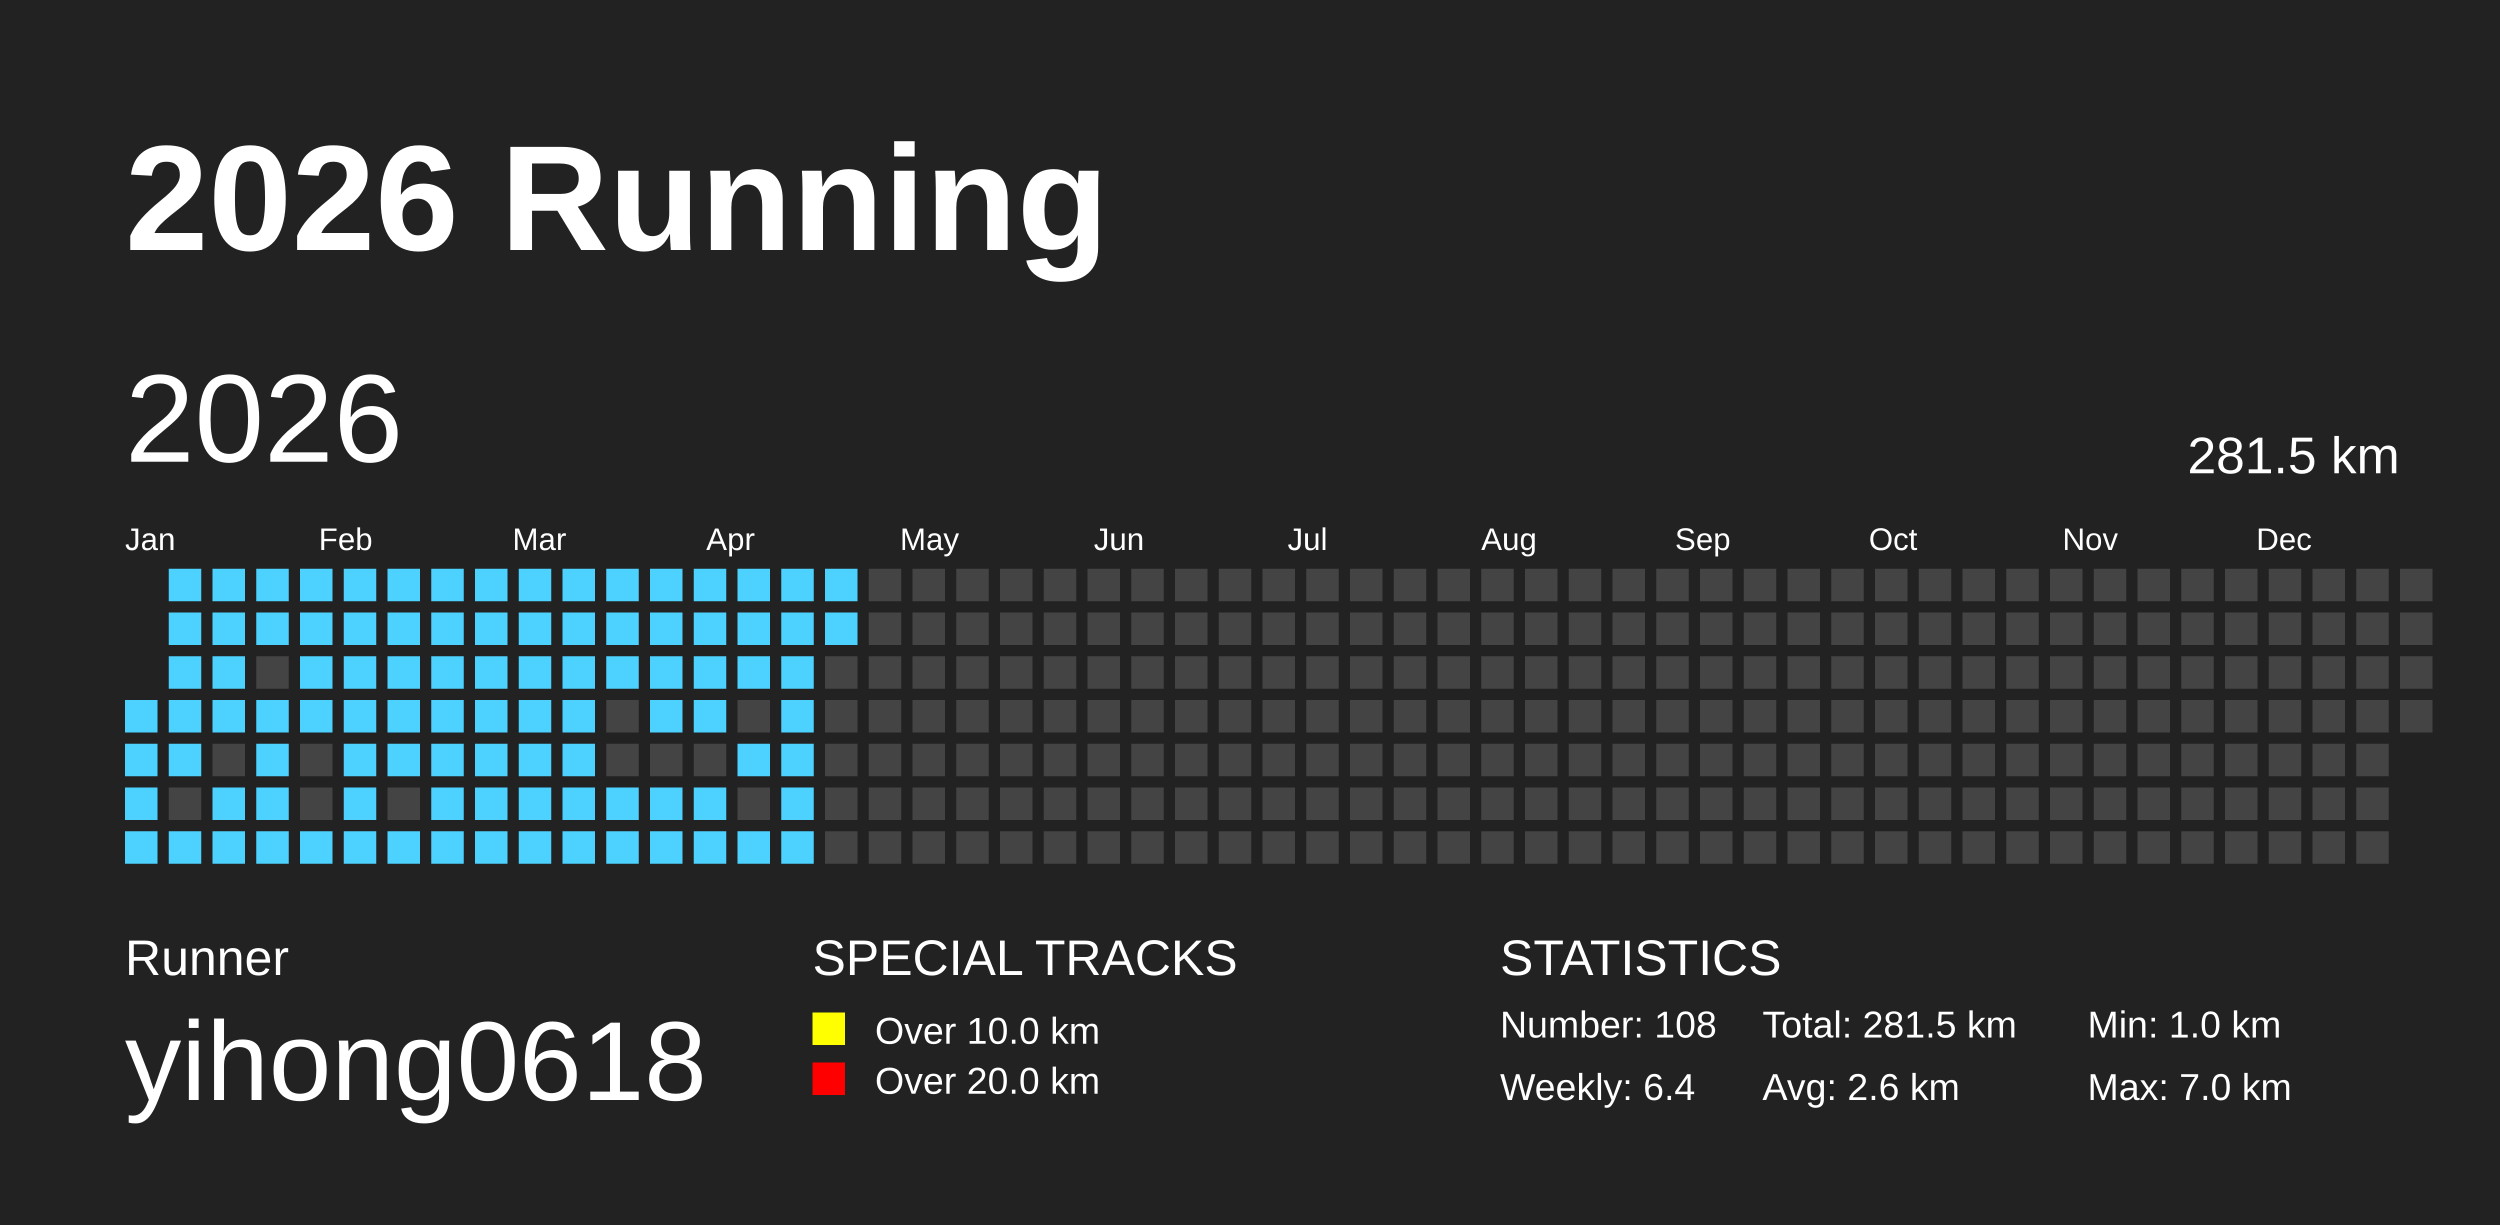
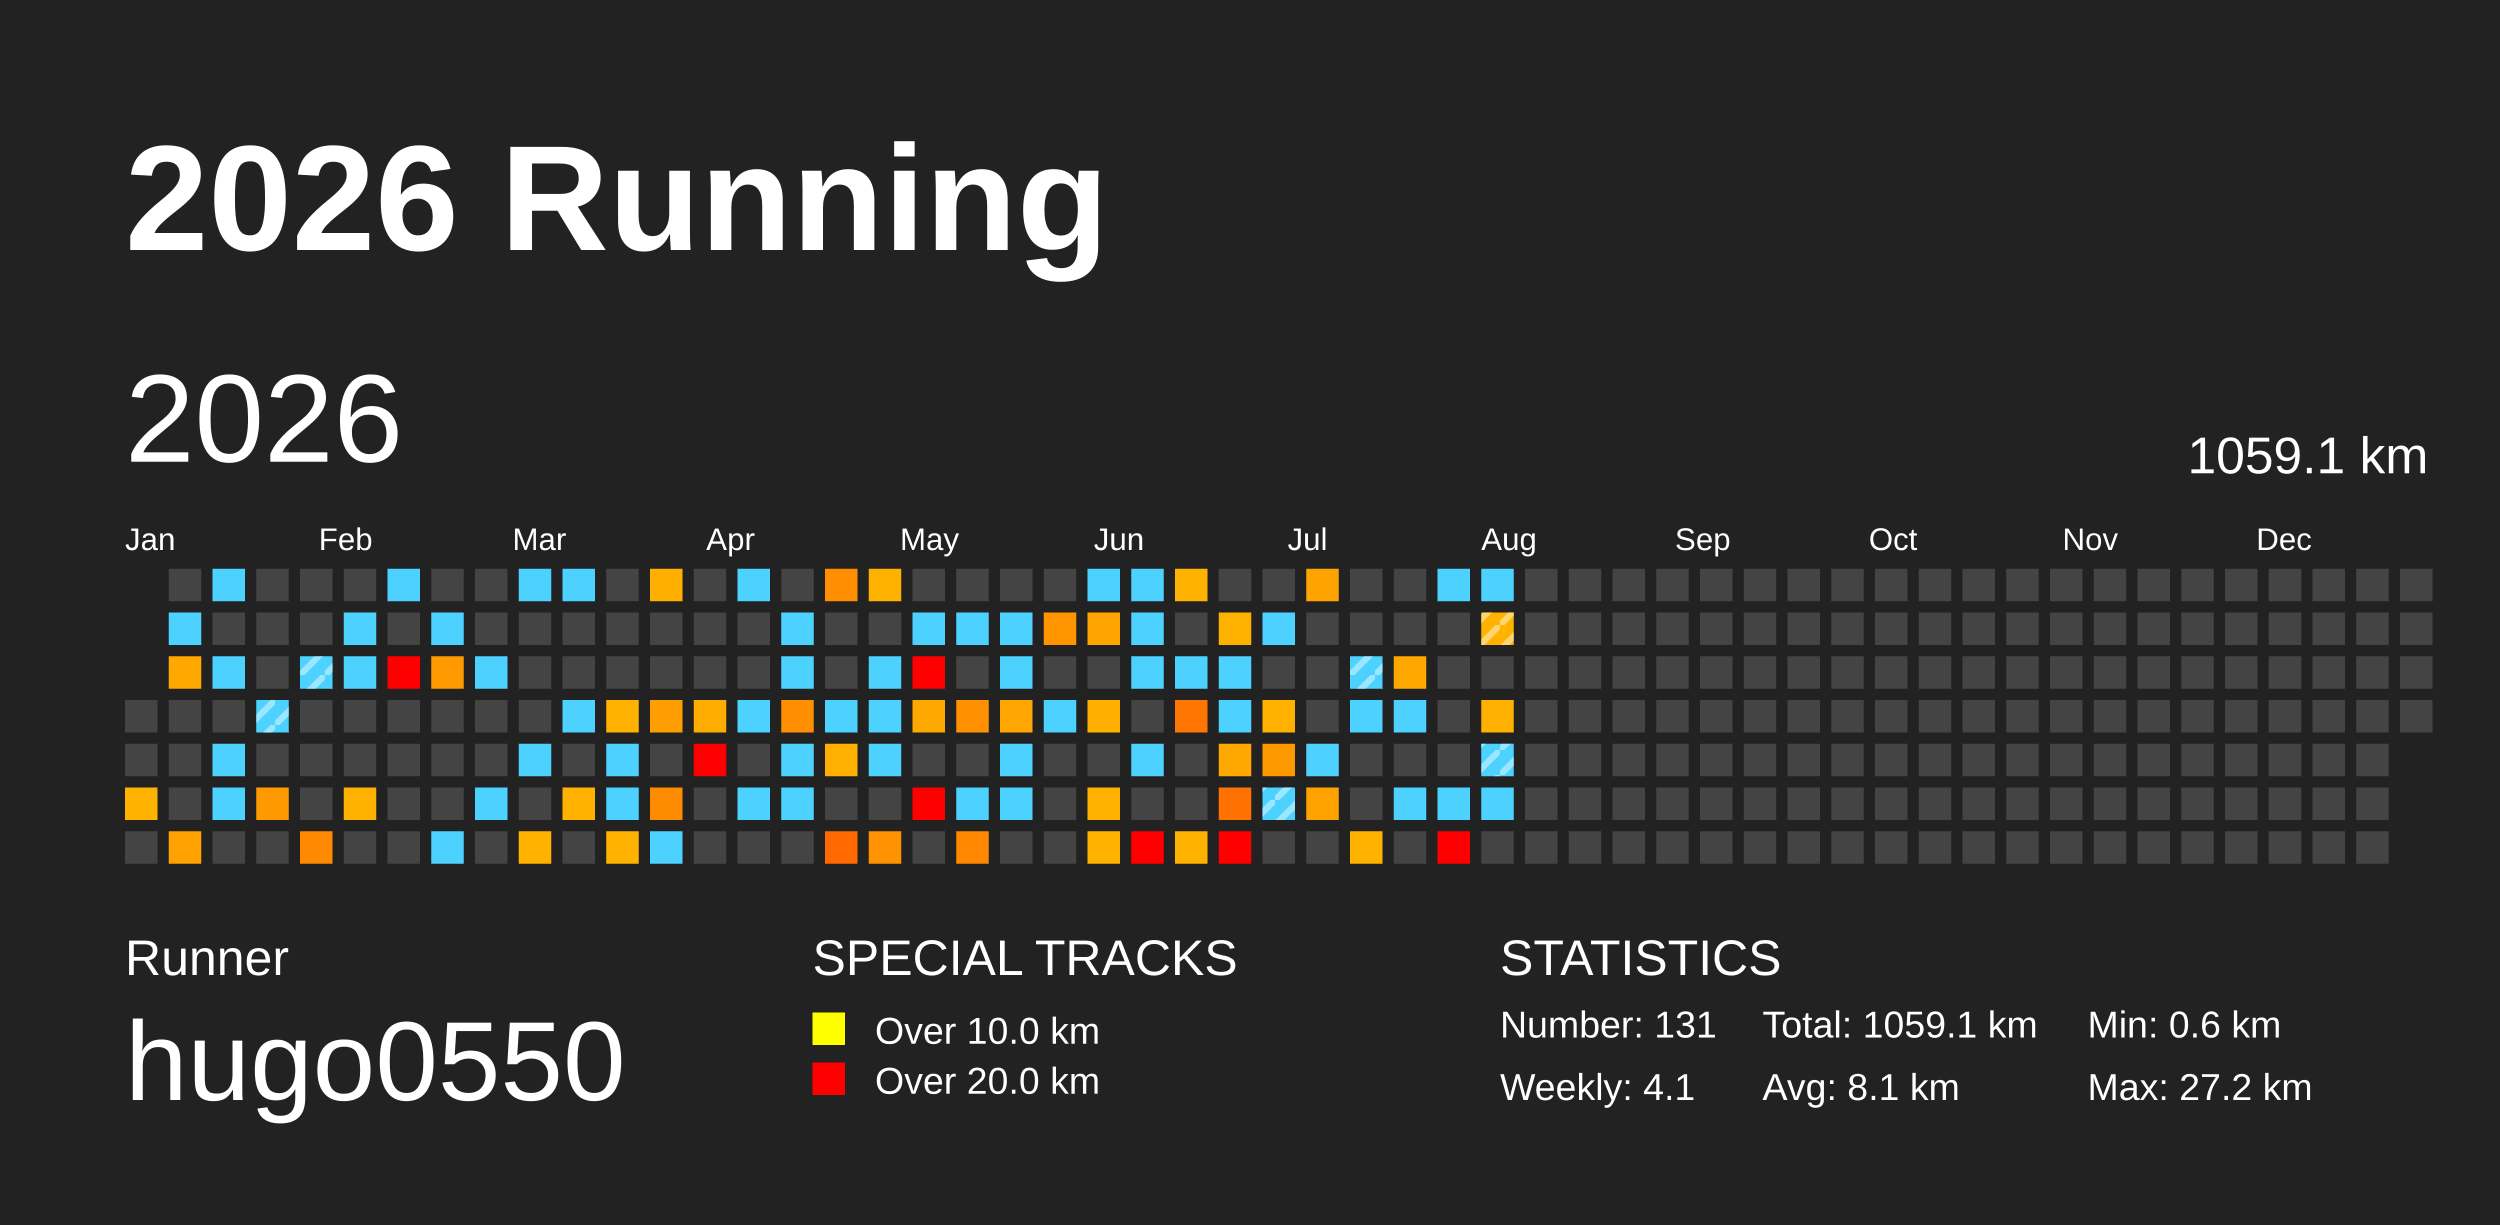
<svg xmlns="http://www.w3.org/2000/svg" baseProfile="full" height="98mm" version="1.1" viewBox="0,0,200,98" width="200mm">
-   <defs />
+   <defs>
+     <pattern height="2" id="indoor-stripe" patternUnits="userSpaceOnUse" width="2">
+       <line stroke="white" stroke-opacity="0.45" stroke-width="0.5" x1="0" x2="2" y1="2" y2="0" />
+     </pattern>
+   </defs>
  <rect fill="#222222" height="98" width="200" x="0" y="0" />
  <text fill="#FFFFFF" style="font-size:12px; font-family:Arial; font-weight:bold;" x="10" y="20">2026 Running</text>
  <text fill="#FFFFFF" style="font-size:4px; font-family:Arial" x="10" y="78">Runner</text>
-   <text fill="#FFFFFF" style="font-size:9px; font-family:Arial" x="10" y="88">yihong0618</text>
+   <text fill="#FFFFFF" style="font-size:9px; font-family:Arial" x="10" y="88">hugo0550</text>
  <text fill="#FFFFFF" style="font-size:4px; font-family:Arial" x="65" y="78">SPECIAL TRACKS</text>
  <rect fill="yellow" height="2.6" width="2.6" x="65" y="81" />
  <text fill="#FFFFFF" style="font-size:3px; font-family:Arial" x="70" y="83.5">Over 10.0 km</text>
  <rect fill="red" height="2.6" width="2.6" x="65" y="85" />
  <text fill="#FFFFFF" style="font-size:3px; font-family:Arial" x="70" y="87.5">Over 20.0 km</text>
  <text fill="#FFFFFF" style="font-size:4px; font-family:Arial" x="120" y="78">STATISTICS</text>
-   <text fill="#FFFFFF" style="font-size:3px; font-family:Arial" x="120" y="83">Number: 108</text>
-   <text fill="#FFFFFF" style="font-size:3px; font-family:Arial" x="120" y="88">Weekly: 6.4</text>
-   <text fill="#FFFFFF" style="font-size:3px; font-family:Arial" x="141" y="83">Total: 281.5 km</text>
-   <text fill="#FFFFFF" style="font-size:3px; font-family:Arial" x="141" y="88">Avg: 2.6 km</text>
-   <text fill="#FFFFFF" style="font-size:3px; font-family:Arial" x="167" y="83">Min: 1.0 km</text>
-   <text fill="#FFFFFF" style="font-size:3px; font-family:Arial" x="167" y="88">Max: 7.0 km</text>
+   <text fill="#FFFFFF" style="font-size:3px; font-family:Arial" x="120" y="83">Number: 131</text>
+   <text fill="#FFFFFF" style="font-size:3px; font-family:Arial" x="120" y="88">Weekly: 4.1</text>
+   <text fill="#FFFFFF" style="font-size:3px; font-family:Arial" x="141" y="83">Total: 1059.1 km</text>
+   <text fill="#FFFFFF" style="font-size:3px; font-family:Arial" x="141" y="88">Avg: 8.1 km</text>
+   <text fill="#FFFFFF" style="font-size:3px; font-family:Arial" x="167" y="83">Min: 0.6 km</text>
+   <text fill="#FFFFFF" style="font-size:3px; font-family:Arial" x="167" y="88">Max: 27.2 km</text>
  <text dominant-baseline="hanging" fill="#FFFFFF" style="font-size:10.0px; font-family:Arial;" x="10" y="30">2026</text>
-   <text dominant-baseline="hanging" fill="#FFFFFF" style="font-size:4.125px; font-family:Arial;" x="175" y="35">281.5 km</text>
+   <text dominant-baseline="hanging" fill="#FFFFFF" style="font-size:4.125px; font-family:Arial;" x="175" y="35">1059.1 km</text>
  <text fill="#FFFFFF" style="font-size:2.5px; font-family:Arial" x="10.0" y="44">Jan</text>
  <text fill="#FFFFFF" style="font-size:2.5px; font-family:Arial" x="25.5" y="44">Feb</text>
  <text fill="#FFFFFF" style="font-size:2.5px; font-family:Arial" x="41.0" y="44">Mar</text>
  <text fill="#FFFFFF" style="font-size:2.5px; font-family:Arial" x="56.5" y="44">Apr</text>
  <text fill="#FFFFFF" style="font-size:2.5px; font-family:Arial" x="72.0" y="44">May</text>
  <text fill="#FFFFFF" style="font-size:2.5px; font-family:Arial" x="87.5" y="44">Jun</text>
  <text fill="#FFFFFF" style="font-size:2.5px; font-family:Arial" x="103.0" y="44">Jul</text>
  <text fill="#FFFFFF" style="font-size:2.5px; font-family:Arial" x="118.5" y="44">Aug</text>
  <text fill="#FFFFFF" style="font-size:2.5px; font-family:Arial" x="134.0" y="44">Sep</text>
  <text fill="#FFFFFF" style="font-size:2.5px; font-family:Arial" x="149.5" y="44">Oct</text>
  <text fill="#FFFFFF" style="font-size:2.5px; font-family:Arial" x="165.0" y="44">Nov</text>
  <text fill="#FFFFFF" style="font-size:2.5px; font-family:Arial" x="180.5" y="44">Dec</text>
-   <rect fill="#4DD2FF" height="2.6" width="2.6" x="10.0" y="56.0" />
-   <rect fill="#4DD2FF" height="2.6" width="2.6" x="10.0" y="59.5" />
-   <rect fill="#4DD2FF" height="2.6" width="2.6" x="10.0" y="63.0" />
-   <rect fill="#4DD2FF" height="2.6" width="2.6" x="10.0" y="66.5" />
-   <rect fill="#4DD2FF" height="2.6" width="2.6" x="13.5" y="45.5" />
-   <rect fill="#4DD2FF" height="2.6" width="2.6" x="13.5" y="49.0" />
-   <rect fill="#4DD2FF" height="2.6" width="2.6" x="13.5" y="52.5" />
-   <rect fill="#4DD2FF" height="2.6" width="2.6" x="13.5" y="56.0" />
-   <rect fill="#4DD2FF" height="2.6" width="2.6" x="13.5" y="59.5" />
+   <rect fill="#444444" height="2.6" width="2.6" x="10.0" y="56.0" />
+   <rect fill="#444444" height="2.6" width="2.6" x="10.0" y="59.5" />
+   <rect fill="#ffb300" height="2.6" width="2.6" x="10.0" y="63.0" />
+   <rect fill="#444444" height="2.6" width="2.6" x="10.0" y="66.5" />
+   <rect fill="#444444" height="2.6" width="2.6" x="13.5" y="45.5" />
+   <rect fill="#4dd2ff" height="2.6" width="2.6" x="13.5" y="49.0" />
+   <rect fill="#ffa800" height="2.6" width="2.6" x="13.5" y="52.5" />
+   <rect fill="#444444" height="2.6" width="2.6" x="13.5" y="56.0" />
+   <rect fill="#444444" height="2.6" width="2.6" x="13.5" y="59.5" />
  <rect fill="#444444" height="2.6" width="2.6" x="13.5" y="63.0" />
-   <rect fill="#4DD2FF" height="2.6" width="2.6" x="13.5" y="66.5" />
-   <rect fill="#4DD2FF" height="2.6" width="2.6" x="17.0" y="45.5" />
-   <rect fill="#4DD2FF" height="2.6" width="2.6" x="17.0" y="49.0" />
-   <rect fill="#4DD2FF" height="2.6" width="2.6" x="17.0" y="52.5" />
-   <rect fill="#4DD2FF" height="2.6" width="2.6" x="17.0" y="56.0" />
-   <rect fill="#444444" height="2.6" width="2.6" x="17.0" y="59.5" />
-   <rect fill="#4DD2FF" height="2.6" width="2.6" x="17.0" y="63.0" />
-   <rect fill="#4DD2FF" height="2.6" width="2.6" x="17.0" y="66.5" />
-   <rect fill="#4DD2FF" height="2.6" width="2.6" x="20.5" y="45.5" />
-   <rect fill="#4DD2FF" height="2.6" width="2.6" x="20.5" y="49.0" />
+   <rect fill="#ffa100" height="2.6" width="2.6" x="13.5" y="66.5" />
+   <rect fill="#4dd2ff" height="2.6" width="2.6" x="17.0" y="45.5" />
+   <rect fill="#444444" height="2.6" width="2.6" x="17.0" y="49.0" />
+   <rect fill="#4dd2ff" height="2.6" width="2.6" x="17.0" y="52.5" />
+   <rect fill="#444444" height="2.6" width="2.6" x="17.0" y="56.0" />
+   <rect fill="#4dd2ff" height="2.6" width="2.6" x="17.0" y="59.5" />
+   <rect fill="#4dd2ff" height="2.6" width="2.6" x="17.0" y="63.0" />
+   <rect fill="#444444" height="2.6" width="2.6" x="17.0" y="66.5" />
+   <rect fill="#444444" height="2.6" width="2.6" x="20.5" y="45.5" />
+   <rect fill="#444444" height="2.6" width="2.6" x="20.5" y="49.0" />
  <rect fill="#444444" height="2.6" width="2.6" x="20.5" y="52.5" />
-   <rect fill="#4DD2FF" height="2.6" width="2.6" x="20.5" y="56.0" />
-   <rect fill="#4DD2FF" height="2.6" width="2.6" x="20.5" y="59.5" />
-   <rect fill="#4DD2FF" height="2.6" width="2.6" x="20.5" y="63.0" />
-   <rect fill="#4DD2FF" height="2.6" width="2.6" x="20.5" y="66.5" />
-   <rect fill="#4DD2FF" height="2.6" width="2.6" x="24.0" y="45.5" />
-   <rect fill="#4DD2FF" height="2.6" width="2.6" x="24.0" y="49.0" />
-   <rect fill="#4DD2FF" height="2.6" width="2.6" x="24.0" y="52.5" />
-   <rect fill="#4DD2FF" height="2.6" width="2.6" x="24.0" y="56.0" />
+   <rect fill="#4dd2ff" height="2.6" width="2.6" x="20.5" y="56.0" />
+   <rect fill="url(#indoor-stripe)" height="2.6" style="pointer-events: none;" width="2.6" x="20.5" y="56.0" />
+   <rect fill="#444444" height="2.6" width="2.6" x="20.5" y="59.5" />
+   <rect fill="#ff9900" height="2.6" width="2.6" x="20.5" y="63.0" />
+   <rect fill="#444444" height="2.6" width="2.6" x="20.5" y="66.5" />
+   <rect fill="#444444" height="2.6" width="2.6" x="24.0" y="45.5" />
+   <rect fill="#444444" height="2.6" width="2.6" x="24.0" y="49.0" />
+   <rect fill="#4dd2ff" height="2.6" width="2.6" x="24.0" y="52.5" />
+   <rect fill="url(#indoor-stripe)" height="2.6" style="pointer-events: none;" width="2.6" x="24.0" y="52.5" />
+   <rect fill="#444444" height="2.6" width="2.6" x="24.0" y="56.0" />
  <rect fill="#444444" height="2.6" width="2.6" x="24.0" y="59.5" />
  <rect fill="#444444" height="2.6" width="2.6" x="24.0" y="63.0" />
-   <rect fill="#4DD2FF" height="2.6" width="2.6" x="24.0" y="66.5" />
-   <rect fill="#4DD2FF" height="2.6" width="2.6" x="27.5" y="45.5" />
-   <rect fill="#4DD2FF" height="2.6" width="2.6" x="27.5" y="49.0" />
-   <rect fill="#4DD2FF" height="2.6" width="2.6" x="27.5" y="52.5" />
-   <rect fill="#4DD2FF" height="2.6" width="2.6" x="27.5" y="56.0" />
-   <rect fill="#4DD2FF" height="2.6" width="2.6" x="27.5" y="59.5" />
-   <rect fill="#4DD2FF" height="2.6" width="2.6" x="27.5" y="63.0" />
-   <rect fill="#4DD2FF" height="2.6" width="2.6" x="27.5" y="66.5" />
-   <rect fill="#4DD2FF" height="2.6" width="2.6" x="31.0" y="45.5" />
-   <rect fill="#4DD2FF" height="2.6" width="2.6" x="31.0" y="49.0" />
-   <rect fill="#4DD2FF" height="2.6" width="2.6" x="31.0" y="52.5" />
-   <rect fill="#4DD2FF" height="2.6" width="2.6" x="31.0" y="56.0" />
-   <rect fill="#4DD2FF" height="2.6" width="2.6" x="31.0" y="59.5" />
+   <rect fill="#ff8900" height="2.6" width="2.6" x="24.0" y="66.5" />
+   <rect fill="#444444" height="2.6" width="2.6" x="27.5" y="45.5" />
+   <rect fill="#4dd2ff" height="2.6" width="2.6" x="27.5" y="49.0" />
+   <rect fill="#4dd2ff" height="2.6" width="2.6" x="27.5" y="52.5" />
+   <rect fill="#444444" height="2.6" width="2.6" x="27.5" y="56.0" />
+   <rect fill="#444444" height="2.6" width="2.6" x="27.5" y="59.5" />
+   <rect fill="#ffb300" height="2.6" width="2.6" x="27.5" y="63.0" />
+   <rect fill="#444444" height="2.6" width="2.6" x="27.5" y="66.5" />
+   <rect fill="#4dd2ff" height="2.6" width="2.6" x="31.0" y="45.5" />
+   <rect fill="#444444" height="2.6" width="2.6" x="31.0" y="49.0" />
+   <rect fill="red" height="2.6" width="2.6" x="31.0" y="52.5" />
+   <rect fill="#444444" height="2.6" width="2.6" x="31.0" y="56.0" />
+   <rect fill="#444444" height="2.6" width="2.6" x="31.0" y="59.5" />
  <rect fill="#444444" height="2.6" width="2.6" x="31.0" y="63.0" />
-   <rect fill="#4DD2FF" height="2.6" width="2.6" x="31.0" y="66.5" />
-   <rect fill="#4DD2FF" height="2.6" width="2.6" x="34.5" y="45.5" />
-   <rect fill="#4DD2FF" height="2.6" width="2.6" x="34.5" y="49.0" />
-   <rect fill="#4DD2FF" height="2.6" width="2.6" x="34.5" y="52.5" />
-   <rect fill="#4DD2FF" height="2.6" width="2.6" x="34.5" y="56.0" />
-   <rect fill="#4DD2FF" height="2.6" width="2.6" x="34.5" y="59.5" />
-   <rect fill="#4DD2FF" height="2.6" width="2.6" x="34.5" y="63.0" />
-   <rect fill="#4DD2FF" height="2.6" width="2.6" x="34.5" y="66.5" />
-   <rect fill="#4DD2FF" height="2.6" width="2.6" x="38.0" y="45.5" />
-   <rect fill="#4DD2FF" height="2.6" width="2.6" x="38.0" y="49.0" />
-   <rect fill="#4DD2FF" height="2.6" width="2.6" x="38.0" y="52.5" />
-   <rect fill="#4DD2FF" height="2.6" width="2.6" x="38.0" y="56.0" />
-   <rect fill="#4DD2FF" height="2.6" width="2.6" x="38.0" y="59.5" />
-   <rect fill="#4DD2FF" height="2.6" width="2.6" x="38.0" y="63.0" />
-   <rect fill="#4DD2FF" height="2.6" width="2.6" x="38.0" y="66.5" />
-   <rect fill="#4DD2FF" height="2.6" width="2.6" x="41.5" y="45.5" />
-   <rect fill="#4DD2FF" height="2.6" width="2.6" x="41.5" y="49.0" />
-   <rect fill="#4DD2FF" height="2.6" width="2.6" x="41.5" y="52.5" />
-   <rect fill="#4DD2FF" height="2.6" width="2.6" x="41.5" y="56.0" />
-   <rect fill="#4DD2FF" height="2.6" width="2.6" x="41.5" y="59.5" />
-   <rect fill="#4DD2FF" height="2.6" width="2.6" x="41.5" y="63.0" />
-   <rect fill="#4DD2FF" height="2.6" width="2.6" x="41.5" y="66.5" />
-   <rect fill="#4DD2FF" height="2.6" width="2.6" x="45.0" y="45.5" />
-   <rect fill="#4DD2FF" height="2.6" width="2.6" x="45.0" y="49.0" />
-   <rect fill="#4DD2FF" height="2.6" width="2.6" x="45.0" y="52.5" />
-   <rect fill="#4DD2FF" height="2.6" width="2.6" x="45.0" y="56.0" />
-   <rect fill="#4DD2FF" height="2.6" width="2.6" x="45.0" y="59.5" />
-   <rect fill="#4DD2FF" height="2.6" width="2.6" x="45.0" y="63.0" />
-   <rect fill="#4DD2FF" height="2.6" width="2.6" x="45.0" y="66.5" />
-   <rect fill="#4DD2FF" height="2.6" width="2.6" x="48.5" y="45.5" />
-   <rect fill="#4DD2FF" height="2.6" width="2.6" x="48.5" y="49.0" />
-   <rect fill="#4DD2FF" height="2.6" width="2.6" x="48.5" y="52.5" />
-   <rect fill="#444444" height="2.6" width="2.6" x="48.5" y="56.0" />
-   <rect fill="#444444" height="2.6" width="2.6" x="48.5" y="59.5" />
-   <rect fill="#4DD2FF" height="2.6" width="2.6" x="48.5" y="63.0" />
-   <rect fill="#4DD2FF" height="2.6" width="2.6" x="48.5" y="66.5" />
-   <rect fill="#4DD2FF" height="2.6" width="2.6" x="52.0" y="45.5" />
-   <rect fill="#4DD2FF" height="2.6" width="2.6" x="52.0" y="49.0" />
-   <rect fill="#4DD2FF" height="2.6" width="2.6" x="52.0" y="52.5" />
-   <rect fill="#4DD2FF" height="2.6" width="2.6" x="52.0" y="56.0" />
+   <rect fill="#444444" height="2.6" width="2.6" x="31.0" y="66.5" />
+   <rect fill="#444444" height="2.6" width="2.6" x="34.5" y="45.5" />
+   <rect fill="#4dd2ff" height="2.6" width="2.6" x="34.5" y="49.0" />
+   <rect fill="#ff9a00" height="2.6" width="2.6" x="34.5" y="52.5" />
+   <rect fill="#444444" height="2.6" width="2.6" x="34.5" y="56.0" />
+   <rect fill="#444444" height="2.6" width="2.6" x="34.5" y="59.5" />
+   <rect fill="#444444" height="2.6" width="2.6" x="34.5" y="63.0" />
+   <rect fill="#4dd2ff" height="2.6" width="2.6" x="34.5" y="66.5" />
+   <rect fill="#444444" height="2.6" width="2.6" x="38.0" y="45.5" />
+   <rect fill="#444444" height="2.6" width="2.6" x="38.0" y="49.0" />
+   <rect fill="#4dd2ff" height="2.6" width="2.6" x="38.0" y="52.5" />
+   <rect fill="#444444" height="2.6" width="2.6" x="38.0" y="56.0" />
+   <rect fill="#444444" height="2.6" width="2.6" x="38.0" y="59.5" />
+   <rect fill="#4dd2ff" height="2.6" width="2.6" x="38.0" y="63.0" />
+   <rect fill="#444444" height="2.6" width="2.6" x="38.0" y="66.5" />
+   <rect fill="#4dd2ff" height="2.6" width="2.6" x="41.5" y="45.5" />
+   <rect fill="#444444" height="2.6" width="2.6" x="41.5" y="49.0" />
+   <rect fill="#444444" height="2.6" width="2.6" x="41.5" y="52.5" />
+   <rect fill="#444444" height="2.6" width="2.6" x="41.5" y="56.0" />
+   <rect fill="#4dd2ff" height="2.6" width="2.6" x="41.5" y="59.5" />
+   <rect fill="#444444" height="2.6" width="2.6" x="41.5" y="63.0" />
+   <rect fill="#ffb300" height="2.6" width="2.6" x="41.5" y="66.5" />
+   <rect fill="#4dd2ff" height="2.6" width="2.6" x="45.0" y="45.5" />
+   <rect fill="#444444" height="2.6" width="2.6" x="45.0" y="49.0" />
+   <rect fill="#444444" height="2.6" width="2.6" x="45.0" y="52.5" />
+   <rect fill="#4dd2ff" height="2.6" width="2.6" x="45.0" y="56.0" />
+   <rect fill="#444444" height="2.6" width="2.6" x="45.0" y="59.5" />
+   <rect fill="#ffb200" height="2.6" width="2.6" x="45.0" y="63.0" />
+   <rect fill="#444444" height="2.6" width="2.6" x="45.0" y="66.5" />
+   <rect fill="#444444" height="2.6" width="2.6" x="48.5" y="45.5" />
+   <rect fill="#444444" height="2.6" width="2.6" x="48.5" y="49.0" />
+   <rect fill="#444444" height="2.6" width="2.6" x="48.5" y="52.5" />
+   <rect fill="#ffb200" height="2.6" width="2.6" x="48.5" y="56.0" />
+   <rect fill="#4dd2ff" height="2.6" width="2.6" x="48.5" y="59.5" />
+   <rect fill="#4dd2ff" height="2.6" width="2.6" x="48.5" y="63.0" />
+   <rect fill="#ffb300" height="2.6" width="2.6" x="48.5" y="66.5" />
+   <rect fill="#ffaf00" height="2.6" width="2.6" x="52.0" y="45.5" />
+   <rect fill="#444444" height="2.6" width="2.6" x="52.0" y="49.0" />
+   <rect fill="#444444" height="2.6" width="2.6" x="52.0" y="52.5" />
+   <rect fill="#ff9e00" height="2.6" width="2.6" x="52.0" y="56.0" />
  <rect fill="#444444" height="2.6" width="2.6" x="52.0" y="59.5" />
-   <rect fill="#4DD2FF" height="2.6" width="2.6" x="52.0" y="63.0" />
-   <rect fill="#4DD2FF" height="2.6" width="2.6" x="52.0" y="66.5" />
-   <rect fill="#4DD2FF" height="2.6" width="2.6" x="55.5" y="45.5" />
-   <rect fill="#4DD2FF" height="2.6" width="2.6" x="55.5" y="49.0" />
-   <rect fill="#4DD2FF" height="2.6" width="2.6" x="55.5" y="52.5" />
-   <rect fill="#4DD2FF" height="2.6" width="2.6" x="55.5" y="56.0" />
-   <rect fill="#444444" height="2.6" width="2.6" x="55.5" y="59.5" />
-   <rect fill="#4DD2FF" height="2.6" width="2.6" x="55.5" y="63.0" />
-   <rect fill="#4DD2FF" height="2.6" width="2.6" x="55.5" y="66.5" />
-   <rect fill="#4DD2FF" height="2.6" width="2.6" x="59.0" y="45.5" />
-   <rect fill="#4DD2FF" height="2.6" width="2.6" x="59.0" y="49.0" />
-   <rect fill="#4DD2FF" height="2.6" width="2.6" x="59.0" y="52.5" />
-   <rect fill="#444444" height="2.6" width="2.6" x="59.0" y="56.0" />
-   <rect fill="#4DD2FF" height="2.6" width="2.6" x="59.0" y="59.5" />
-   <rect fill="#444444" height="2.6" width="2.6" x="59.0" y="63.0" />
-   <rect fill="#4DD2FF" height="2.6" width="2.6" x="59.0" y="66.5" />
-   <rect fill="#4DD2FF" height="2.6" width="2.6" x="62.5" y="45.5" />
-   <rect fill="#4DD2FF" height="2.6" width="2.6" x="62.5" y="49.0" />
-   <rect fill="#4DD2FF" height="2.6" width="2.6" x="62.5" y="52.5" />
-   <rect fill="#4DD2FF" height="2.6" width="2.6" x="62.5" y="56.0" />
-   <rect fill="#4DD2FF" height="2.6" width="2.6" x="62.5" y="59.5" />
-   <rect fill="#4DD2FF" height="2.6" width="2.6" x="62.5" y="63.0" />
-   <rect fill="#4DD2FF" height="2.6" width="2.6" x="62.5" y="66.5" />
-   <rect fill="#4DD2FF" height="2.6" width="2.6" x="66.0" y="45.5" />
-   <rect fill="#4DD2FF" height="2.6" width="2.6" x="66.0" y="49.0" />
+   <rect fill="#ff8c00" height="2.6" width="2.6" x="52.0" y="63.0" />
+   <rect fill="#4dd2ff" height="2.6" width="2.6" x="52.0" y="66.5" />
+   <rect fill="#444444" height="2.6" width="2.6" x="55.5" y="45.5" />
+   <rect fill="#444444" height="2.6" width="2.6" x="55.5" y="49.0" />
+   <rect fill="#444444" height="2.6" width="2.6" x="55.5" y="52.5" />
+   <rect fill="#ffac00" height="2.6" width="2.6" x="55.5" y="56.0" />
+   <rect fill="red" height="2.6" width="2.6" x="55.5" y="59.5" />
+   <rect fill="#444444" height="2.6" width="2.6" x="55.5" y="63.0" />
+   <rect fill="#444444" height="2.6" width="2.6" x="55.5" y="66.5" />
+   <rect fill="#4dd2ff" height="2.6" width="2.6" x="59.0" y="45.5" />
+   <rect fill="#444444" height="2.6" width="2.6" x="59.0" y="49.0" />
+   <rect fill="#444444" height="2.6" width="2.6" x="59.0" y="52.5" />
+   <rect fill="#4dd2ff" height="2.6" width="2.6" x="59.0" y="56.0" />
+   <rect fill="#444444" height="2.6" width="2.6" x="59.0" y="59.5" />
+   <rect fill="#4dd2ff" height="2.6" width="2.6" x="59.0" y="63.0" />
+   <rect fill="#444444" height="2.6" width="2.6" x="59.0" y="66.5" />
+   <rect fill="#444444" height="2.6" width="2.6" x="62.5" y="45.5" />
+   <rect fill="#4dd2ff" height="2.6" width="2.6" x="62.5" y="49.0" />
+   <rect fill="#4dd2ff" height="2.6" width="2.6" x="62.5" y="52.5" />
+   <rect fill="#ff8e00" height="2.6" width="2.6" x="62.5" y="56.0" />
+   <rect fill="#4dd2ff" height="2.6" width="2.6" x="62.5" y="59.5" />
+   <rect fill="#4dd2ff" height="2.6" width="2.6" x="62.5" y="63.0" />
+   <rect fill="#444444" height="2.6" width="2.6" x="62.5" y="66.5" />
+   <rect fill="#ff8f00" height="2.6" width="2.6" x="66.0" y="45.5" />
+   <rect fill="#444444" height="2.6" width="2.6" x="66.0" y="49.0" />
  <rect fill="#444444" height="2.6" width="2.6" x="66.0" y="52.5" />
-   <rect fill="#444444" height="2.6" width="2.6" x="66.0" y="56.0" />
-   <rect fill="#444444" height="2.6" width="2.6" x="66.0" y="59.5" />
+   <rect fill="#4dd2ff" height="2.6" width="2.6" x="66.0" y="56.0" />
+   <rect fill="#ffb000" height="2.6" width="2.6" x="66.0" y="59.5" />
  <rect fill="#444444" height="2.6" width="2.6" x="66.0" y="63.0" />
-   <rect fill="#444444" height="2.6" width="2.6" x="66.0" y="66.5" />
-   <rect fill="#444444" height="2.6" width="2.6" x="69.5" y="45.5" />
+   <rect fill="#ff6900" height="2.6" width="2.6" x="66.0" y="66.5" />
+   <rect fill="#ffb100" height="2.6" width="2.6" x="69.5" y="45.5" />
  <rect fill="#444444" height="2.6" width="2.6" x="69.5" y="49.0" />
-   <rect fill="#444444" height="2.6" width="2.6" x="69.5" y="52.5" />
-   <rect fill="#444444" height="2.6" width="2.6" x="69.5" y="56.0" />
-   <rect fill="#444444" height="2.6" width="2.6" x="69.5" y="59.5" />
+   <rect fill="#4dd2ff" height="2.6" width="2.6" x="69.5" y="52.5" />
+   <rect fill="#4dd2ff" height="2.6" width="2.6" x="69.5" y="56.0" />
+   <rect fill="#4dd2ff" height="2.6" width="2.6" x="69.5" y="59.5" />
  <rect fill="#444444" height="2.6" width="2.6" x="69.5" y="63.0" />
-   <rect fill="#444444" height="2.6" width="2.6" x="69.5" y="66.5" />
+   <rect fill="#ff9200" height="2.6" width="2.6" x="69.5" y="66.5" />
  <rect fill="#444444" height="2.6" width="2.6" x="73.0" y="45.5" />
-   <rect fill="#444444" height="2.6" width="2.6" x="73.0" y="49.0" />
-   <rect fill="#444444" height="2.6" width="2.6" x="73.0" y="52.5" />
-   <rect fill="#444444" height="2.6" width="2.6" x="73.0" y="56.0" />
+   <rect fill="#4dd2ff" height="2.6" width="2.6" x="73.0" y="49.0" />
+   <rect fill="red" height="2.6" width="2.6" x="73.0" y="52.5" />
+   <rect fill="#ffa900" height="2.6" width="2.6" x="73.0" y="56.0" />
  <rect fill="#444444" height="2.6" width="2.6" x="73.0" y="59.5" />
-   <rect fill="#444444" height="2.6" width="2.6" x="73.0" y="63.0" />
+   <rect fill="red" height="2.6" width="2.6" x="73.0" y="63.0" />
  <rect fill="#444444" height="2.6" width="2.6" x="73.0" y="66.5" />
  <rect fill="#444444" height="2.6" width="2.6" x="76.5" y="45.5" />
-   <rect fill="#444444" height="2.6" width="2.6" x="76.5" y="49.0" />
+   <rect fill="#4dd2ff" height="2.6" width="2.6" x="76.5" y="49.0" />
  <rect fill="#444444" height="2.6" width="2.6" x="76.5" y="52.5" />
-   <rect fill="#444444" height="2.6" width="2.6" x="76.5" y="56.0" />
+   <rect fill="#ff9000" height="2.6" width="2.6" x="76.5" y="56.0" />
  <rect fill="#444444" height="2.6" width="2.6" x="76.5" y="59.5" />
-   <rect fill="#444444" height="2.6" width="2.6" x="76.5" y="63.0" />
-   <rect fill="#444444" height="2.6" width="2.6" x="76.5" y="66.5" />
+   <rect fill="#4dd2ff" height="2.6" width="2.6" x="76.5" y="63.0" />
+   <rect fill="#ff8800" height="2.6" width="2.6" x="76.5" y="66.5" />
  <rect fill="#444444" height="2.6" width="2.6" x="80.0" y="45.5" />
-   <rect fill="#444444" height="2.6" width="2.6" x="80.0" y="49.0" />
-   <rect fill="#444444" height="2.6" width="2.6" x="80.0" y="52.5" />
-   <rect fill="#444444" height="2.6" width="2.6" x="80.0" y="56.0" />
-   <rect fill="#444444" height="2.6" width="2.6" x="80.0" y="59.5" />
-   <rect fill="#444444" height="2.6" width="2.6" x="80.0" y="63.0" />
+   <rect fill="#4dd2ff" height="2.6" width="2.6" x="80.0" y="49.0" />
+   <rect fill="#4dd2ff" height="2.6" width="2.6" x="80.0" y="52.5" />
+   <rect fill="#ffa600" height="2.6" width="2.6" x="80.0" y="56.0" />
+   <rect fill="#4dd2ff" height="2.6" width="2.6" x="80.0" y="59.5" />
+   <rect fill="#4dd2ff" height="2.6" width="2.6" x="80.0" y="63.0" />
  <rect fill="#444444" height="2.6" width="2.6" x="80.0" y="66.5" />
  <rect fill="#444444" height="2.6" width="2.6" x="83.5" y="45.5" />
-   <rect fill="#444444" height="2.6" width="2.6" x="83.5" y="49.0" />
+   <rect fill="#ff9600" height="2.6" width="2.6" x="83.5" y="49.0" />
  <rect fill="#444444" height="2.6" width="2.6" x="83.5" y="52.5" />
-   <rect fill="#444444" height="2.6" width="2.6" x="83.5" y="56.0" />
+   <rect fill="#4dd2ff" height="2.6" width="2.6" x="83.5" y="56.0" />
  <rect fill="#444444" height="2.6" width="2.6" x="83.5" y="59.5" />
  <rect fill="#444444" height="2.6" width="2.6" x="83.5" y="63.0" />
  <rect fill="#444444" height="2.6" width="2.6" x="83.5" y="66.5" />
-   <rect fill="#444444" height="2.6" width="2.6" x="87.0" y="45.5" />
-   <rect fill="#444444" height="2.6" width="2.6" x="87.0" y="49.0" />
+   <rect fill="#4dd2ff" height="2.6" width="2.6" x="87.0" y="45.5" />
+   <rect fill="#ffa500" height="2.6" width="2.6" x="87.0" y="49.0" />
  <rect fill="#444444" height="2.6" width="2.6" x="87.0" y="52.5" />
-   <rect fill="#444444" height="2.6" width="2.6" x="87.0" y="56.0" />
+   <rect fill="#ffaf00" height="2.6" width="2.6" x="87.0" y="56.0" />
  <rect fill="#444444" height="2.6" width="2.6" x="87.0" y="59.5" />
-   <rect fill="#444444" height="2.6" width="2.6" x="87.0" y="63.0" />
-   <rect fill="#444444" height="2.6" width="2.6" x="87.0" y="66.5" />
-   <rect fill="#444444" height="2.6" width="2.6" x="90.5" y="45.5" />
-   <rect fill="#444444" height="2.6" width="2.6" x="90.5" y="49.0" />
-   <rect fill="#444444" height="2.6" width="2.6" x="90.5" y="52.5" />
+   <rect fill="#ffb200" height="2.6" width="2.6" x="87.0" y="63.0" />
+   <rect fill="#ffb200" height="2.6" width="2.6" x="87.0" y="66.5" />
+   <rect fill="#4dd2ff" height="2.6" width="2.6" x="90.5" y="45.5" />
+   <rect fill="#4dd2ff" height="2.6" width="2.6" x="90.5" y="49.0" />
+   <rect fill="#4dd2ff" height="2.6" width="2.6" x="90.5" y="52.5" />
  <rect fill="#444444" height="2.6" width="2.6" x="90.5" y="56.0" />
-   <rect fill="#444444" height="2.6" width="2.6" x="90.5" y="59.5" />
+   <rect fill="#4dd2ff" height="2.6" width="2.6" x="90.5" y="59.5" />
  <rect fill="#444444" height="2.6" width="2.6" x="90.5" y="63.0" />
-   <rect fill="#444444" height="2.6" width="2.6" x="90.5" y="66.5" />
-   <rect fill="#444444" height="2.6" width="2.6" x="94.0" y="45.5" />
+   <rect fill="red" height="2.6" width="2.6" x="90.5" y="66.5" />
+   <rect fill="#ffb200" height="2.6" width="2.6" x="94.0" y="45.5" />
  <rect fill="#444444" height="2.6" width="2.6" x="94.0" y="49.0" />
-   <rect fill="#444444" height="2.6" width="2.6" x="94.0" y="52.5" />
-   <rect fill="#444444" height="2.6" width="2.6" x="94.0" y="56.0" />
+   <rect fill="#4dd2ff" height="2.6" width="2.6" x="94.0" y="52.5" />
+   <rect fill="#ff7600" height="2.6" width="2.6" x="94.0" y="56.0" />
  <rect fill="#444444" height="2.6" width="2.6" x="94.0" y="59.5" />
  <rect fill="#444444" height="2.6" width="2.6" x="94.0" y="63.0" />
-   <rect fill="#444444" height="2.6" width="2.6" x="94.0" y="66.5" />
+   <rect fill="#ffb100" height="2.6" width="2.6" x="94.0" y="66.5" />
  <rect fill="#444444" height="2.6" width="2.6" x="97.5" y="45.5" />
-   <rect fill="#444444" height="2.6" width="2.6" x="97.5" y="49.0" />
-   <rect fill="#444444" height="2.6" width="2.6" x="97.5" y="52.5" />
-   <rect fill="#444444" height="2.6" width="2.6" x="97.5" y="56.0" />
-   <rect fill="#444444" height="2.6" width="2.6" x="97.5" y="59.5" />
-   <rect fill="#444444" height="2.6" width="2.6" x="97.5" y="63.0" />
-   <rect fill="#444444" height="2.6" width="2.6" x="97.5" y="66.5" />
+   <rect fill="#ffb100" height="2.6" width="2.6" x="97.5" y="49.0" />
+   <rect fill="#4dd2ff" height="2.6" width="2.6" x="97.5" y="52.5" />
+   <rect fill="#4dd2ff" height="2.6" width="2.6" x="97.5" y="56.0" />
+   <rect fill="#ffa900" height="2.6" width="2.6" x="97.5" y="59.5" />
+   <rect fill="#ff7100" height="2.6" width="2.6" x="97.5" y="63.0" />
+   <rect fill="red" height="2.6" width="2.6" x="97.5" y="66.5" />
  <rect fill="#444444" height="2.6" width="2.6" x="101.0" y="45.5" />
-   <rect fill="#444444" height="2.6" width="2.6" x="101.0" y="49.0" />
+   <rect fill="#4dd2ff" height="2.6" width="2.6" x="101.0" y="49.0" />
  <rect fill="#444444" height="2.6" width="2.6" x="101.0" y="52.5" />
-   <rect fill="#444444" height="2.6" width="2.6" x="101.0" y="56.0" />
-   <rect fill="#444444" height="2.6" width="2.6" x="101.0" y="59.5" />
-   <rect fill="#444444" height="2.6" width="2.6" x="101.0" y="63.0" />
+   <rect fill="#ffb100" height="2.6" width="2.6" x="101.0" y="56.0" />
+   <rect fill="#ff9900" height="2.6" width="2.6" x="101.0" y="59.5" />
+   <rect fill="#4dd2ff" height="2.6" width="2.6" x="101.0" y="63.0" />
+   <rect fill="url(#indoor-stripe)" height="2.6" style="pointer-events: none;" width="2.6" x="101.0" y="63.0" />
  <rect fill="#444444" height="2.6" width="2.6" x="101.0" y="66.5" />
-   <rect fill="#444444" height="2.6" width="2.6" x="104.5" y="45.5" />
+   <rect fill="#ffa300" height="2.6" width="2.6" x="104.5" y="45.5" />
  <rect fill="#444444" height="2.6" width="2.6" x="104.5" y="49.0" />
  <rect fill="#444444" height="2.6" width="2.6" x="104.5" y="52.5" />
  <rect fill="#444444" height="2.6" width="2.6" x="104.5" y="56.0" />
-   <rect fill="#444444" height="2.6" width="2.6" x="104.5" y="59.5" />
-   <rect fill="#444444" height="2.6" width="2.6" x="104.5" y="63.0" />
+   <rect fill="#4dd2ff" height="2.6" width="2.6" x="104.5" y="59.5" />
+   <rect fill="#ffa200" height="2.6" width="2.6" x="104.5" y="63.0" />
  <rect fill="#444444" height="2.6" width="2.6" x="104.5" y="66.5" />
  <rect fill="#444444" height="2.6" width="2.6" x="108.0" y="45.5" />
  <rect fill="#444444" height="2.6" width="2.6" x="108.0" y="49.0" />
-   <rect fill="#444444" height="2.6" width="2.6" x="108.0" y="52.5" />
-   <rect fill="#444444" height="2.6" width="2.6" x="108.0" y="56.0" />
+   <rect fill="#4dd2ff" height="2.6" width="2.6" x="108.0" y="52.5" />
+   <rect fill="url(#indoor-stripe)" height="2.6" style="pointer-events: none;" width="2.6" x="108.0" y="52.5" />
+   <rect fill="#4dd2ff" height="2.6" width="2.6" x="108.0" y="56.0" />
  <rect fill="#444444" height="2.6" width="2.6" x="108.0" y="59.5" />
  <rect fill="#444444" height="2.6" width="2.6" x="108.0" y="63.0" />
-   <rect fill="#444444" height="2.6" width="2.6" x="108.0" y="66.5" />
+   <rect fill="#ffb300" height="2.6" width="2.6" x="108.0" y="66.5" />
  <rect fill="#444444" height="2.6" width="2.6" x="111.5" y="45.5" />
  <rect fill="#444444" height="2.6" width="2.6" x="111.5" y="49.0" />
-   <rect fill="#444444" height="2.6" width="2.6" x="111.5" y="52.5" />
-   <rect fill="#444444" height="2.6" width="2.6" x="111.5" y="56.0" />
+   <rect fill="#ffa900" height="2.6" width="2.6" x="111.5" y="52.5" />
+   <rect fill="#4dd2ff" height="2.6" width="2.6" x="111.5" y="56.0" />
  <rect fill="#444444" height="2.6" width="2.6" x="111.5" y="59.5" />
-   <rect fill="#444444" height="2.6" width="2.6" x="111.5" y="63.0" />
+   <rect fill="#4dd2ff" height="2.6" width="2.6" x="111.5" y="63.0" />
  <rect fill="#444444" height="2.6" width="2.6" x="111.5" y="66.5" />
-   <rect fill="#444444" height="2.6" width="2.6" x="115.0" y="45.5" />
+   <rect fill="#4dd2ff" height="2.6" width="2.6" x="115.0" y="45.5" />
  <rect fill="#444444" height="2.6" width="2.6" x="115.0" y="49.0" />
  <rect fill="#444444" height="2.6" width="2.6" x="115.0" y="52.5" />
  <rect fill="#444444" height="2.6" width="2.6" x="115.0" y="56.0" />
  <rect fill="#444444" height="2.6" width="2.6" x="115.0" y="59.5" />
-   <rect fill="#444444" height="2.6" width="2.6" x="115.0" y="63.0" />
-   <rect fill="#444444" height="2.6" width="2.6" x="115.0" y="66.5" />
-   <rect fill="#444444" height="2.6" width="2.6" x="118.5" y="45.5" />
-   <rect fill="#444444" height="2.6" width="2.6" x="118.5" y="49.0" />
+   <rect fill="#4dd2ff" height="2.6" width="2.6" x="115.0" y="63.0" />
+   <rect fill="red" height="2.6" width="2.6" x="115.0" y="66.5" />
+   <rect fill="#4dd2ff" height="2.6" width="2.6" x="118.5" y="45.5" />
+   <rect fill="#ffb300" height="2.6" width="2.6" x="118.5" y="49.0" />
+   <rect fill="url(#indoor-stripe)" height="2.6" style="pointer-events: none;" width="2.6" x="118.5" y="49.0" />
  <rect fill="#444444" height="2.6" width="2.6" x="118.5" y="52.5" />
-   <rect fill="#444444" height="2.6" width="2.6" x="118.5" y="56.0" />
-   <rect fill="#444444" height="2.6" width="2.6" x="118.5" y="59.5" />
-   <rect fill="#444444" height="2.6" width="2.6" x="118.5" y="63.0" />
+   <rect fill="#ffb000" height="2.6" width="2.6" x="118.5" y="56.0" />
+   <rect fill="#4dd2ff" height="2.6" width="2.6" x="118.5" y="59.5" />
+   <rect fill="url(#indoor-stripe)" height="2.6" style="pointer-events: none;" width="2.6" x="118.5" y="59.5" />
+   <rect fill="#4dd2ff" height="2.6" width="2.6" x="118.5" y="63.0" />
  <rect fill="#444444" height="2.6" width="2.6" x="118.5" y="66.5" />
  <rect fill="#444444" height="2.6" width="2.6" x="122.0" y="45.5" />
  <rect fill="#444444" height="2.6" width="2.6" x="122.0" y="49.0" />
  <rect fill="#444444" height="2.6" width="2.6" x="122.0" y="52.5" />
  <rect fill="#444444" height="2.6" width="2.6" x="122.0" y="56.0" />
  <rect fill="#444444" height="2.6" width="2.6" x="122.0" y="59.5" />
  <rect fill="#444444" height="2.6" width="2.6" x="122.0" y="63.0" />
  <rect fill="#444444" height="2.6" width="2.6" x="122.0" y="66.5" />
  <rect fill="#444444" height="2.6" width="2.6" x="125.5" y="45.5" />
  <rect fill="#444444" height="2.6" width="2.6" x="125.5" y="49.0" />
  <rect fill="#444444" height="2.6" width="2.6" x="125.5" y="52.5" />
  <rect fill="#444444" height="2.6" width="2.6" x="125.5" y="56.0" />
  <rect fill="#444444" height="2.6" width="2.6" x="125.5" y="59.5" />
  <rect fill="#444444" height="2.6" width="2.6" x="125.5" y="63.0" />
  <rect fill="#444444" height="2.6" width="2.6" x="125.5" y="66.5" />
  <rect fill="#444444" height="2.6" width="2.6" x="129.0" y="45.5" />
  <rect fill="#444444" height="2.6" width="2.6" x="129.0" y="49.0" />
  <rect fill="#444444" height="2.6" width="2.6" x="129.0" y="52.5" />
  <rect fill="#444444" height="2.6" width="2.6" x="129.0" y="56.0" />
  <rect fill="#444444" height="2.6" width="2.6" x="129.0" y="59.5" />
  <rect fill="#444444" height="2.6" width="2.6" x="129.0" y="63.0" />
  <rect fill="#444444" height="2.6" width="2.6" x="129.0" y="66.5" />
  <rect fill="#444444" height="2.6" width="2.6" x="132.5" y="45.5" />
  <rect fill="#444444" height="2.6" width="2.6" x="132.5" y="49.0" />
  <rect fill="#444444" height="2.6" width="2.6" x="132.5" y="52.5" />
  <rect fill="#444444" height="2.6" width="2.6" x="132.5" y="56.0" />
  <rect fill="#444444" height="2.6" width="2.6" x="132.5" y="59.5" />
  <rect fill="#444444" height="2.6" width="2.6" x="132.5" y="63.0" />
  <rect fill="#444444" height="2.6" width="2.6" x="132.5" y="66.5" />
  <rect fill="#444444" height="2.6" width="2.6" x="136.0" y="45.5" />
  <rect fill="#444444" height="2.6" width="2.6" x="136.0" y="49.0" />
  <rect fill="#444444" height="2.6" width="2.6" x="136.0" y="52.5" />
  <rect fill="#444444" height="2.6" width="2.6" x="136.0" y="56.0" />
  <rect fill="#444444" height="2.6" width="2.6" x="136.0" y="59.5" />
  <rect fill="#444444" height="2.6" width="2.6" x="136.0" y="63.0" />
  <rect fill="#444444" height="2.6" width="2.6" x="136.0" y="66.5" />
  <rect fill="#444444" height="2.6" width="2.6" x="139.5" y="45.5" />
  <rect fill="#444444" height="2.6" width="2.6" x="139.5" y="49.0" />
  <rect fill="#444444" height="2.6" width="2.6" x="139.5" y="52.5" />
  <rect fill="#444444" height="2.6" width="2.6" x="139.5" y="56.0" />
  <rect fill="#444444" height="2.6" width="2.6" x="139.5" y="59.5" />
  <rect fill="#444444" height="2.6" width="2.6" x="139.5" y="63.0" />
  <rect fill="#444444" height="2.6" width="2.6" x="139.5" y="66.5" />
  <rect fill="#444444" height="2.6" width="2.6" x="143.0" y="45.5" />
  <rect fill="#444444" height="2.6" width="2.6" x="143.0" y="49.0" />
  <rect fill="#444444" height="2.6" width="2.6" x="143.0" y="52.5" />
  <rect fill="#444444" height="2.6" width="2.6" x="143.0" y="56.0" />
  <rect fill="#444444" height="2.6" width="2.6" x="143.0" y="59.5" />
  <rect fill="#444444" height="2.6" width="2.6" x="143.0" y="63.0" />
  <rect fill="#444444" height="2.6" width="2.6" x="143.0" y="66.5" />
  <rect fill="#444444" height="2.6" width="2.6" x="146.5" y="45.5" />
  <rect fill="#444444" height="2.6" width="2.6" x="146.5" y="49.0" />
  <rect fill="#444444" height="2.6" width="2.6" x="146.5" y="52.5" />
  <rect fill="#444444" height="2.6" width="2.6" x="146.5" y="56.0" />
  <rect fill="#444444" height="2.6" width="2.6" x="146.5" y="59.5" />
  <rect fill="#444444" height="2.6" width="2.6" x="146.5" y="63.0" />
  <rect fill="#444444" height="2.6" width="2.6" x="146.5" y="66.5" />
  <rect fill="#444444" height="2.6" width="2.6" x="150.0" y="45.5" />
  <rect fill="#444444" height="2.6" width="2.6" x="150.0" y="49.0" />
  <rect fill="#444444" height="2.6" width="2.6" x="150.0" y="52.5" />
  <rect fill="#444444" height="2.6" width="2.6" x="150.0" y="56.0" />
  <rect fill="#444444" height="2.6" width="2.6" x="150.0" y="59.5" />
  <rect fill="#444444" height="2.6" width="2.6" x="150.0" y="63.0" />
  <rect fill="#444444" height="2.6" width="2.6" x="150.0" y="66.5" />
  <rect fill="#444444" height="2.6" width="2.6" x="153.5" y="45.5" />
  <rect fill="#444444" height="2.6" width="2.6" x="153.5" y="49.0" />
  <rect fill="#444444" height="2.6" width="2.6" x="153.5" y="52.5" />
  <rect fill="#444444" height="2.6" width="2.6" x="153.5" y="56.0" />
  <rect fill="#444444" height="2.6" width="2.6" x="153.5" y="59.5" />
  <rect fill="#444444" height="2.6" width="2.6" x="153.5" y="63.0" />
  <rect fill="#444444" height="2.6" width="2.6" x="153.5" y="66.5" />
  <rect fill="#444444" height="2.6" width="2.6" x="157.0" y="45.5" />
  <rect fill="#444444" height="2.6" width="2.6" x="157.0" y="49.0" />
  <rect fill="#444444" height="2.6" width="2.6" x="157.0" y="52.5" />
  <rect fill="#444444" height="2.6" width="2.6" x="157.0" y="56.0" />
  <rect fill="#444444" height="2.6" width="2.6" x="157.0" y="59.5" />
  <rect fill="#444444" height="2.6" width="2.6" x="157.0" y="63.0" />
  <rect fill="#444444" height="2.6" width="2.6" x="157.0" y="66.5" />
  <rect fill="#444444" height="2.6" width="2.6" x="160.5" y="45.5" />
  <rect fill="#444444" height="2.6" width="2.6" x="160.5" y="49.0" />
  <rect fill="#444444" height="2.6" width="2.6" x="160.5" y="52.5" />
  <rect fill="#444444" height="2.6" width="2.6" x="160.5" y="56.0" />
  <rect fill="#444444" height="2.6" width="2.6" x="160.5" y="59.5" />
  <rect fill="#444444" height="2.6" width="2.6" x="160.5" y="63.0" />
  <rect fill="#444444" height="2.6" width="2.6" x="160.5" y="66.5" />
  <rect fill="#444444" height="2.6" width="2.6" x="164.0" y="45.5" />
  <rect fill="#444444" height="2.6" width="2.6" x="164.0" y="49.0" />
  <rect fill="#444444" height="2.6" width="2.6" x="164.0" y="52.5" />
  <rect fill="#444444" height="2.6" width="2.6" x="164.0" y="56.0" />
  <rect fill="#444444" height="2.6" width="2.6" x="164.0" y="59.5" />
  <rect fill="#444444" height="2.6" width="2.6" x="164.0" y="63.0" />
  <rect fill="#444444" height="2.6" width="2.6" x="164.0" y="66.5" />
  <rect fill="#444444" height="2.6" width="2.6" x="167.5" y="45.5" />
  <rect fill="#444444" height="2.6" width="2.6" x="167.5" y="49.0" />
  <rect fill="#444444" height="2.6" width="2.6" x="167.5" y="52.5" />
  <rect fill="#444444" height="2.6" width="2.6" x="167.5" y="56.0" />
  <rect fill="#444444" height="2.6" width="2.6" x="167.5" y="59.5" />
  <rect fill="#444444" height="2.6" width="2.6" x="167.5" y="63.0" />
  <rect fill="#444444" height="2.6" width="2.6" x="167.5" y="66.5" />
  <rect fill="#444444" height="2.6" width="2.6" x="171.0" y="45.5" />
  <rect fill="#444444" height="2.6" width="2.6" x="171.0" y="49.0" />
  <rect fill="#444444" height="2.6" width="2.6" x="171.0" y="52.5" />
  <rect fill="#444444" height="2.6" width="2.6" x="171.0" y="56.0" />
  <rect fill="#444444" height="2.6" width="2.6" x="171.0" y="59.5" />
  <rect fill="#444444" height="2.6" width="2.6" x="171.0" y="63.0" />
  <rect fill="#444444" height="2.6" width="2.6" x="171.0" y="66.5" />
  <rect fill="#444444" height="2.6" width="2.6" x="174.5" y="45.5" />
  <rect fill="#444444" height="2.6" width="2.6" x="174.5" y="49.0" />
  <rect fill="#444444" height="2.6" width="2.6" x="174.5" y="52.5" />
  <rect fill="#444444" height="2.6" width="2.6" x="174.5" y="56.0" />
  <rect fill="#444444" height="2.6" width="2.6" x="174.5" y="59.5" />
  <rect fill="#444444" height="2.6" width="2.6" x="174.5" y="63.0" />
  <rect fill="#444444" height="2.6" width="2.6" x="174.5" y="66.5" />
  <rect fill="#444444" height="2.6" width="2.6" x="178.0" y="45.5" />
  <rect fill="#444444" height="2.6" width="2.6" x="178.0" y="49.0" />
  <rect fill="#444444" height="2.6" width="2.6" x="178.0" y="52.5" />
  <rect fill="#444444" height="2.6" width="2.6" x="178.0" y="56.0" />
  <rect fill="#444444" height="2.6" width="2.6" x="178.0" y="59.5" />
  <rect fill="#444444" height="2.6" width="2.6" x="178.0" y="63.0" />
  <rect fill="#444444" height="2.6" width="2.6" x="178.0" y="66.5" />
  <rect fill="#444444" height="2.6" width="2.6" x="181.5" y="45.5" />
  <rect fill="#444444" height="2.6" width="2.6" x="181.5" y="49.0" />
  <rect fill="#444444" height="2.6" width="2.6" x="181.5" y="52.5" />
  <rect fill="#444444" height="2.6" width="2.6" x="181.5" y="56.0" />
  <rect fill="#444444" height="2.6" width="2.6" x="181.5" y="59.5" />
  <rect fill="#444444" height="2.6" width="2.6" x="181.5" y="63.0" />
  <rect fill="#444444" height="2.6" width="2.6" x="181.5" y="66.5" />
  <rect fill="#444444" height="2.6" width="2.6" x="185.0" y="45.5" />
  <rect fill="#444444" height="2.6" width="2.6" x="185.0" y="49.0" />
  <rect fill="#444444" height="2.6" width="2.6" x="185.0" y="52.5" />
  <rect fill="#444444" height="2.6" width="2.6" x="185.0" y="56.0" />
  <rect fill="#444444" height="2.6" width="2.6" x="185.0" y="59.5" />
  <rect fill="#444444" height="2.6" width="2.6" x="185.0" y="63.0" />
  <rect fill="#444444" height="2.6" width="2.6" x="185.0" y="66.5" />
  <rect fill="#444444" height="2.6" width="2.6" x="188.5" y="45.5" />
  <rect fill="#444444" height="2.6" width="2.6" x="188.5" y="49.0" />
  <rect fill="#444444" height="2.6" width="2.6" x="188.5" y="52.5" />
  <rect fill="#444444" height="2.6" width="2.6" x="188.5" y="56.0" />
  <rect fill="#444444" height="2.6" width="2.6" x="188.5" y="59.5" />
  <rect fill="#444444" height="2.6" width="2.6" x="188.5" y="63.0" />
  <rect fill="#444444" height="2.6" width="2.6" x="188.5" y="66.5" />
  <rect fill="#444444" height="2.6" width="2.6" x="192.0" y="45.5" />
  <rect fill="#444444" height="2.6" width="2.6" x="192.0" y="49.0" />
  <rect fill="#444444" height="2.6" width="2.6" x="192.0" y="52.5" />
  <rect fill="#444444" height="2.6" width="2.6" x="192.0" y="56.0" />
</svg>
